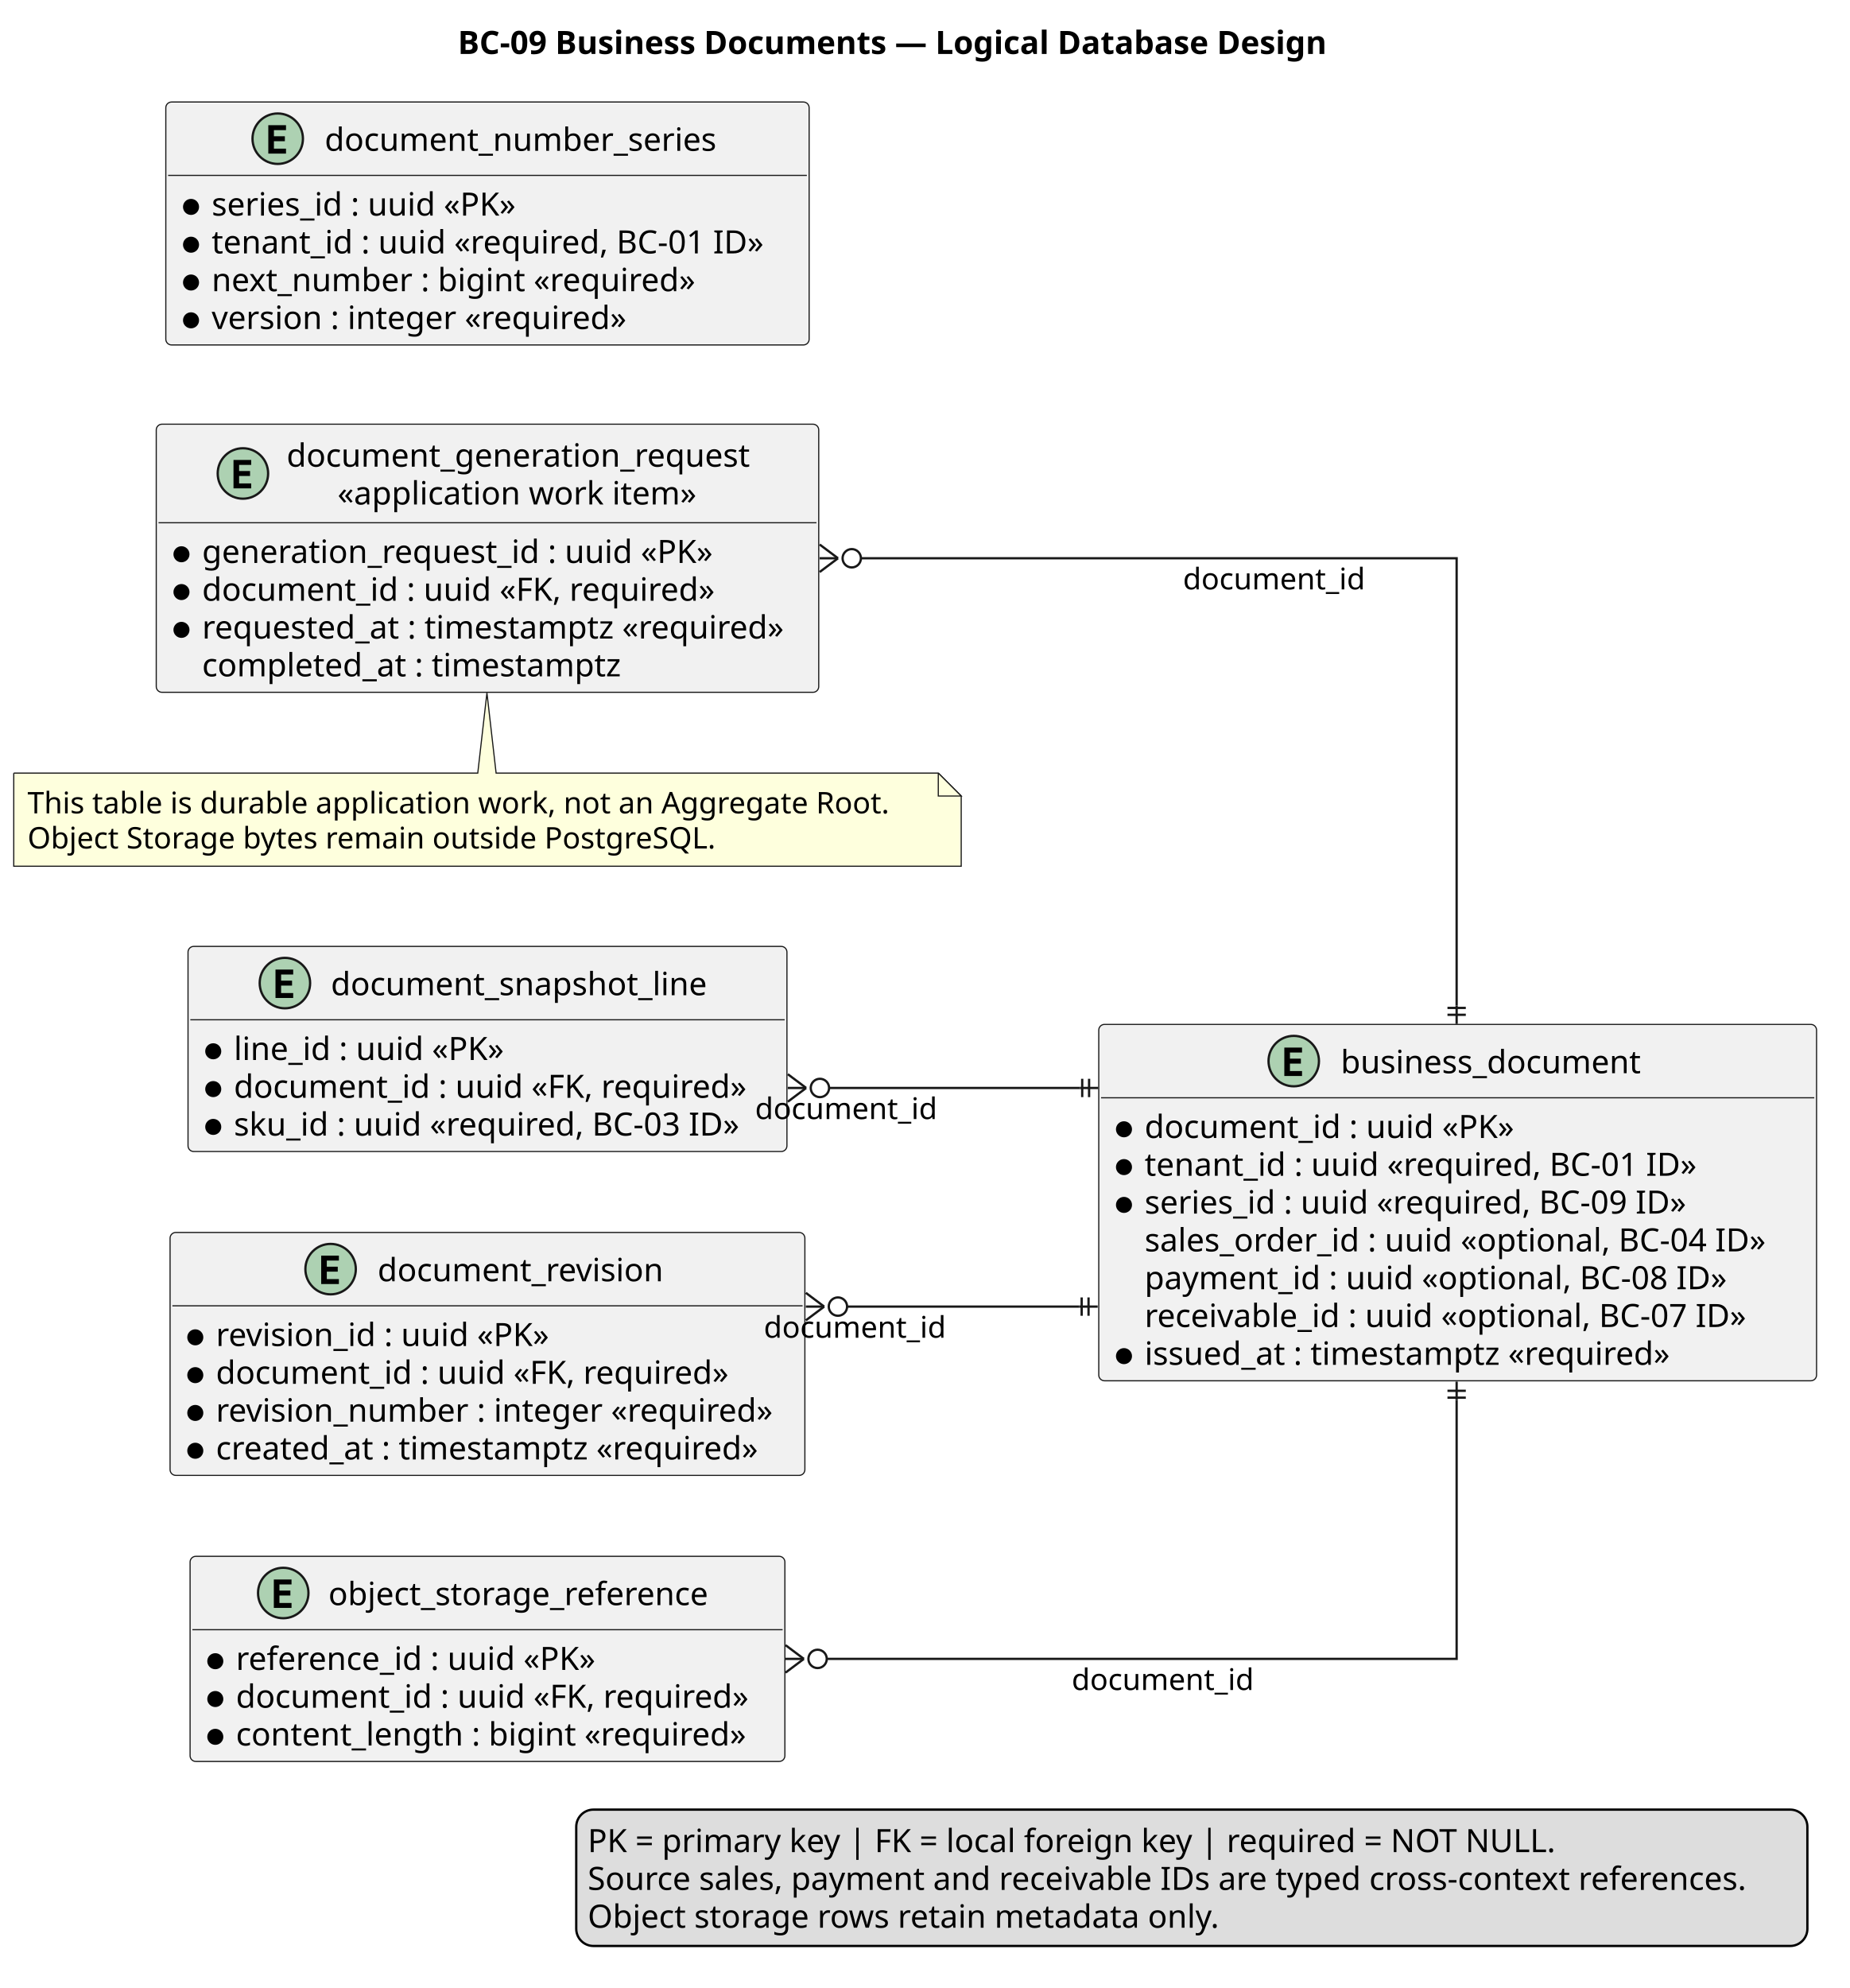
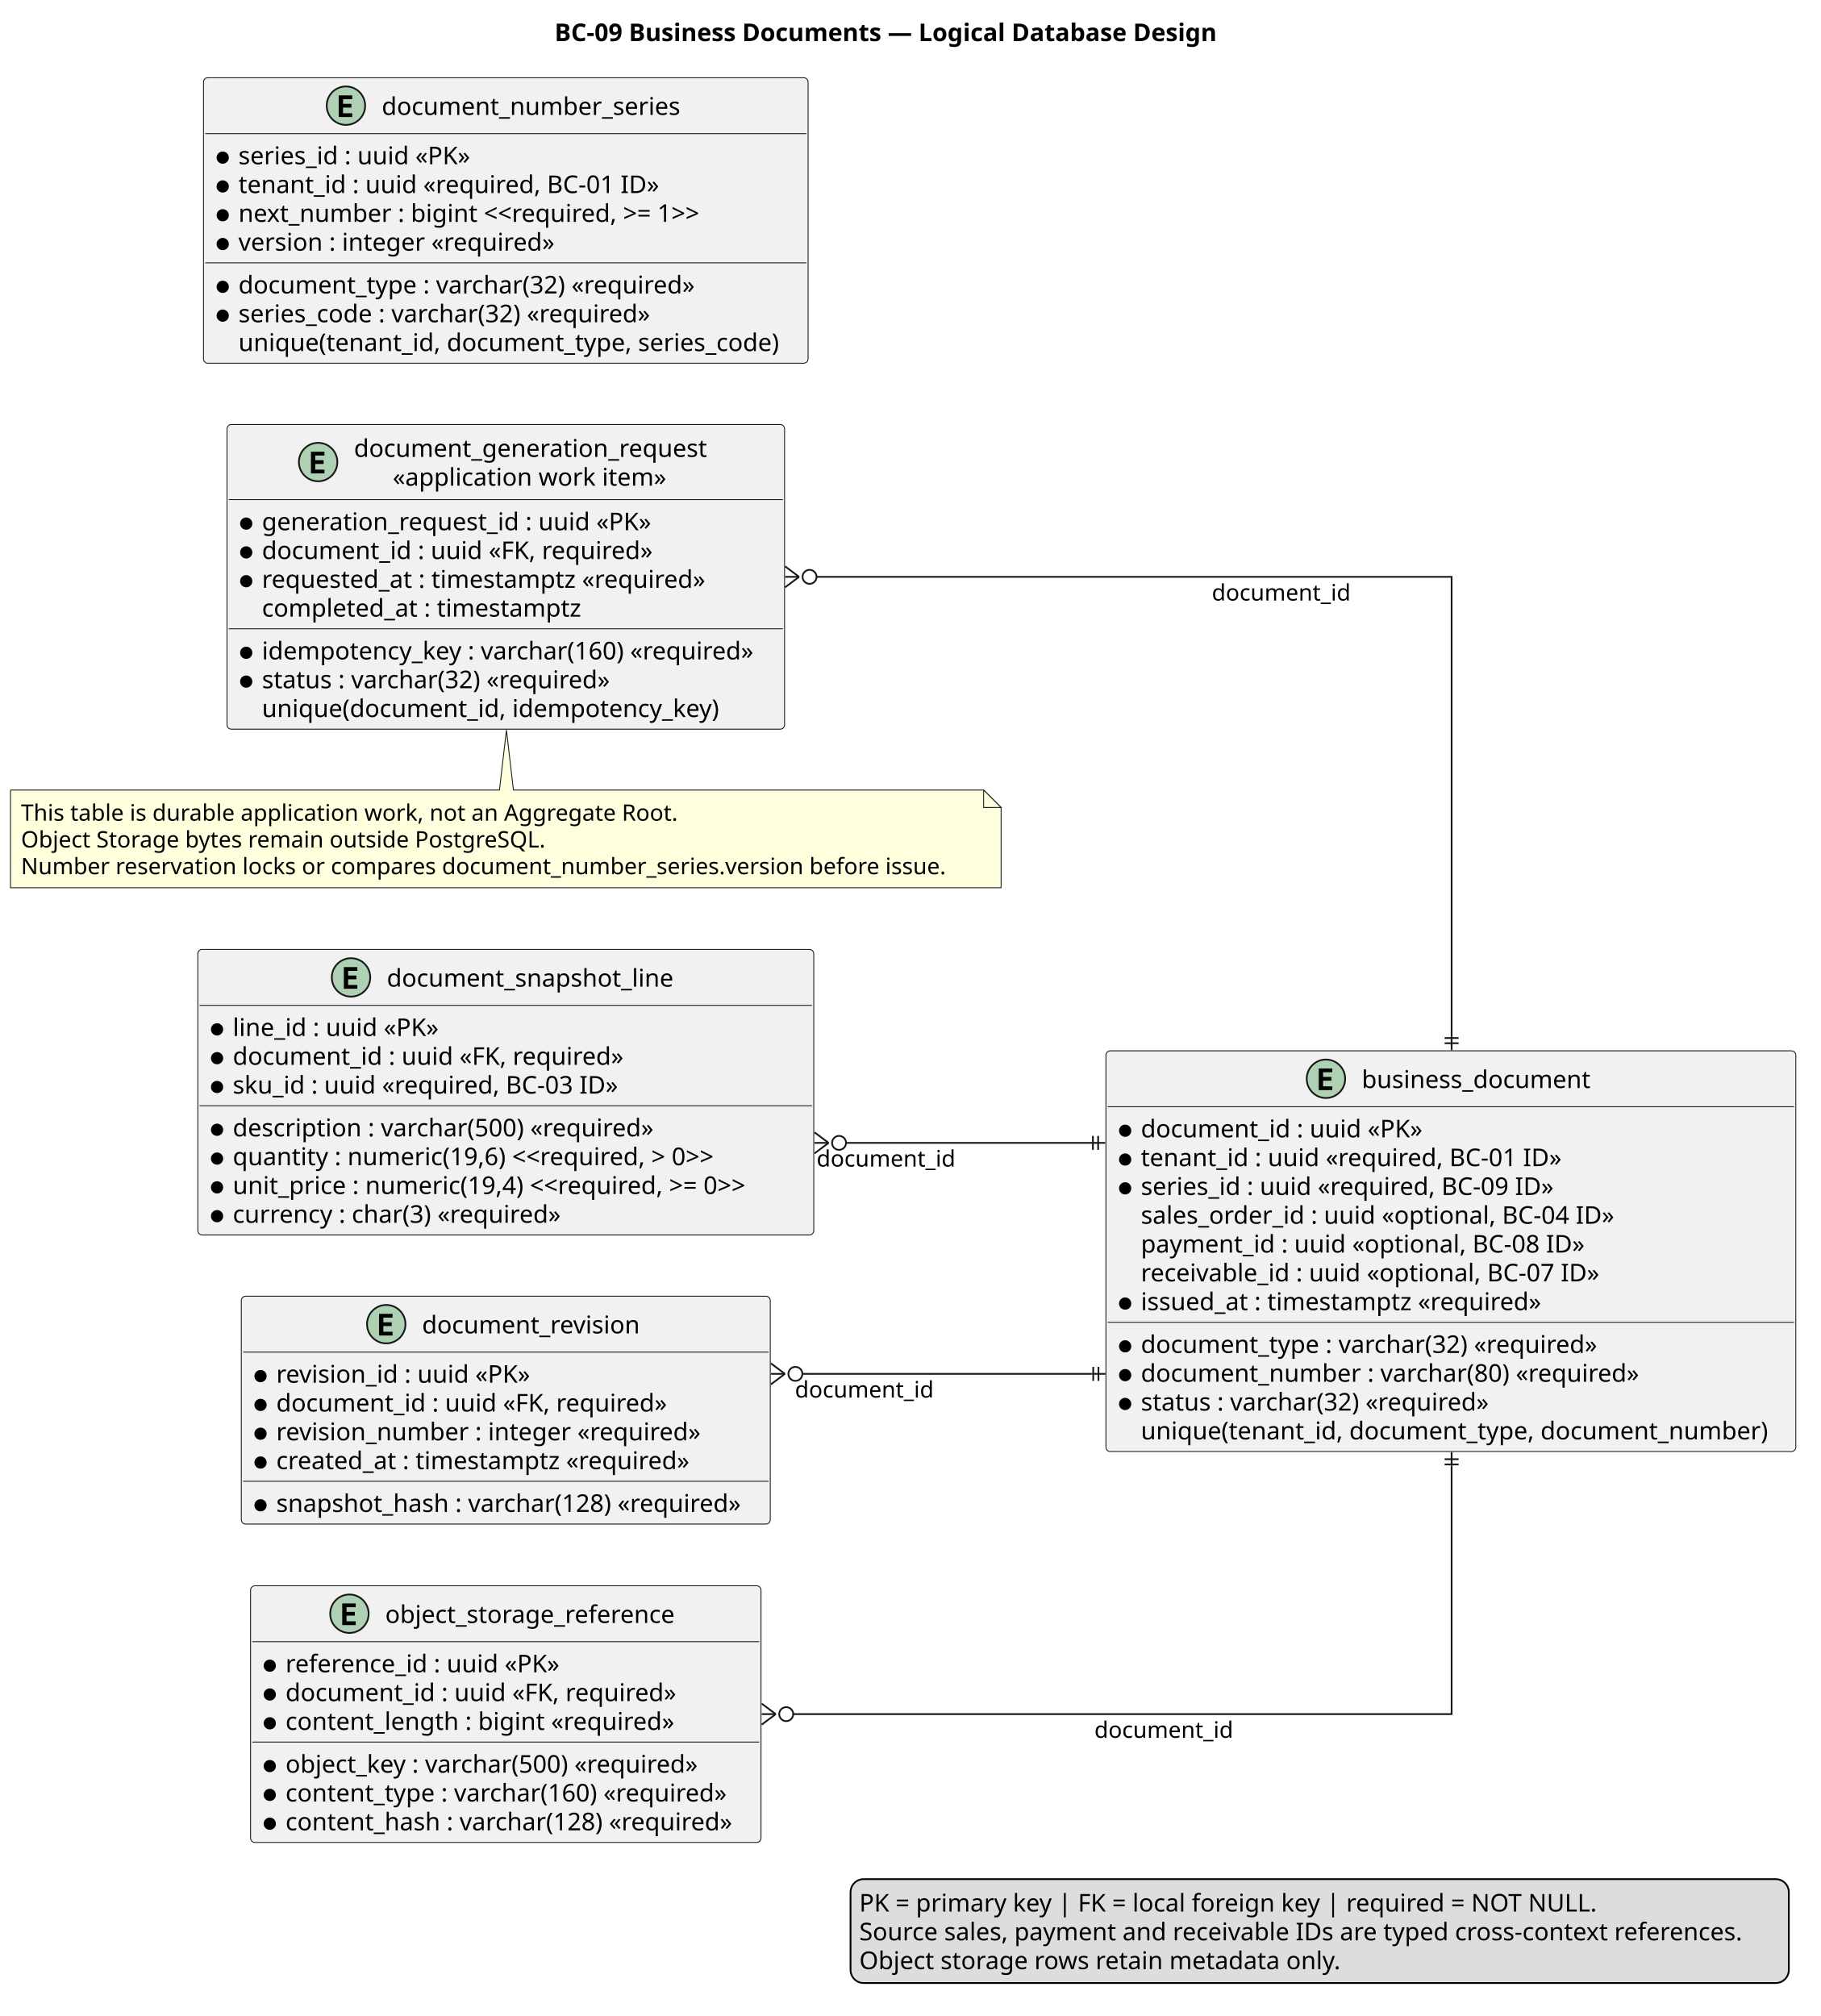
- <svg xmlns="http://www.w3.org/2000/svg" contentStyleType="text/css" data-diagram-type="CLASS" height="867px" preserveAspectRatio="none" style="width:807px;height:867px;background:#FFFFFF;" version="1.1" viewBox="0 0 807 867" width="807px" zoomAndPan="magnify">
+ <svg xmlns="http://www.w3.org/2000/svg" contentStyleType="text/css" data-diagram-type="CLASS" height="1154px" preserveAspectRatio="none" style="width:1042px;height:1154px;background:#FFFFFF;" version="1.1" viewBox="0 0 1042 1154" width="1042px" zoomAndPan="magnify">
  <defs />
  <g>
    <g class="title" data-source-line="1">
-       <text fill="#000000" font-family="sans-serif" font-size="14" font-weight="700" lengthAdjust="spacing" textLength="401.023" x="199.696" y="23.535">BC-09 Business Documents — Logical Database Design</text>
-     </g>
-     <g class="entity" data-qualified-name="document_number_series" data-source-line="12" id="ent0001">
-       <rect fill="#F1F1F1" height="105.953" rx="2.5" ry="2.5" style="stroke:#181818;stroke-width:0.5;" width="280.632" x="72.33" y="44.488" />
-       <ellipse cx="121.145" cy="60.488" fill="#ADD1B2" rx="11" ry="11" style="stroke:#181818;stroke-width:1;" />
-       <path d="M124.76,66.988 L117.04,66.988 L117.04,54.595 L124.76,54.595 L124.76,56.753 L119.489,56.753 L119.489,59.426 L124.262,59.426 L124.262,61.584 L119.489,61.584 L119.489,64.83 L124.76,64.83 Z " fill="#000000" />
-       <text fill="#000000" font-family="sans-serif" font-size="14" lengthAdjust="spacing" textLength="174.501" x="141.645" y="65.779">document_number_series</text>
-       <line style="stroke:#181818;stroke-width:0.5;" x1="73.33" x2="351.962" y1="76.488" y2="76.488" />
-       <g data-visibility-modifier="IE_MANDATORY">
-         <ellipse cx="83.33" cy="90.232" fill="#000000" rx="3" ry="3" style="stroke:#000000;stroke-width:1;" />
-       </g>
-       <text fill="#000000" font-family="sans-serif" font-size="14" lengthAdjust="spacing" textLength="139.009" x="92.33" y="94.023">series_id : uuid «PK»</text>
-       <g data-visibility-modifier="IE_MANDATORY">
-         <ellipse cx="83.33" cy="106.721" fill="#000000" rx="3" ry="3" style="stroke:#000000;stroke-width:1;" />
-       </g>
-       <text fill="#000000" font-family="sans-serif" font-size="14" lengthAdjust="spacing" textLength="254.632" x="92.33" y="110.512">tenant_id : uuid «required, BC-01 ID»</text>
-       <g data-visibility-modifier="IE_MANDATORY">
-         <ellipse cx="83.33" cy="123.209" fill="#000000" rx="3" ry="3" style="stroke:#000000;stroke-width:1;" />
-       </g>
-       <text fill="#000000" font-family="sans-serif" font-size="14" lengthAdjust="spacing" textLength="219.461" x="92.33" y="127">next_number : bigint «required»</text>
-       <g data-visibility-modifier="IE_MANDATORY">
-         <ellipse cx="83.33" cy="139.697" fill="#000000" rx="3" ry="3" style="stroke:#000000;stroke-width:1;" />
-       </g>
-       <text fill="#000000" font-family="sans-serif" font-size="14" lengthAdjust="spacing" textLength="187.079" x="92.33" y="143.488">version : integer «required»</text>
+       <text fill="#000000" font-family="sans-serif" font-size="14" font-weight="700" lengthAdjust="spacing" textLength="401.023" x="317.427" y="23.535">BC-09 Business Documents — Logical Database Design</text>
+     </g>
+     <g class="entity" data-qualified-name="document_number_series" data-source-line="11" id="ent0001">
+       <rect fill="#F1F1F1" height="163.418" rx="2.5" ry="2.5" style="stroke:#181818;stroke-width:0.5;" width="346.045" x="116.48" y="44.488" />
+       <ellipse cx="198.002" cy="60.488" fill="#ADD1B2" rx="11" ry="11" style="stroke:#181818;stroke-width:1;" />
+       <path d="M201.616,66.988 L193.897,66.988 L193.897,54.595 L201.616,54.595 L201.616,56.753 L196.345,56.753 L196.345,59.426 L201.118,59.426 L201.118,61.584 L196.345,61.584 L196.345,64.83 L201.616,64.83 Z " fill="#000000" />
+       <text fill="#000000" font-family="sans-serif" font-size="14" lengthAdjust="spacing" textLength="174.501" x="218.502" y="65.779">document_number_series</text>
+       <line style="stroke:#181818;stroke-width:0.5;" x1="117.48" x2="461.525" y1="76.488" y2="76.488" />
+       <g data-visibility-modifier="IE_MANDATORY">
+         <ellipse cx="127.48" cy="90.232" fill="#000000" rx="3" ry="3" style="stroke:#000000;stroke-width:1;" />
+       </g>
+       <text fill="#000000" font-family="sans-serif" font-size="14" lengthAdjust="spacing" textLength="139.009" x="136.48" y="94.023">series_id : uuid «PK»</text>
+       <g data-visibility-modifier="IE_MANDATORY">
+         <ellipse cx="127.48" cy="106.721" fill="#000000" rx="3" ry="3" style="stroke:#000000;stroke-width:1;" />
+       </g>
+       <text fill="#000000" font-family="sans-serif" font-size="14" lengthAdjust="spacing" textLength="254.632" x="136.48" y="110.512">tenant_id : uuid «required, BC-01 ID»</text>
+       <g data-visibility-modifier="IE_MANDATORY">
+         <ellipse cx="127.48" cy="123.209" fill="#000000" rx="3" ry="3" style="stroke:#000000;stroke-width:1;" />
+       </g>
+       <text fill="#000000" font-family="sans-serif" font-size="14" lengthAdjust="spacing" textLength="293.706" x="136.48" y="127">next_number : bigint &lt;&lt;required, &gt;= 1&gt;&gt;</text>
+       <g data-visibility-modifier="IE_MANDATORY">
+         <ellipse cx="127.48" cy="139.697" fill="#000000" rx="3" ry="3" style="stroke:#000000;stroke-width:1;" />
+       </g>
+       <text fill="#000000" font-family="sans-serif" font-size="14" lengthAdjust="spacing" textLength="187.079" x="136.48" y="143.488">version : integer «required»</text>
+       <line style="stroke:#181818;stroke-width:0.5;" x1="117.48" x2="461.525" y1="150.441" y2="150.441" />
+       <g data-visibility-modifier="IE_MANDATORY">
+         <ellipse cx="127.48" cy="164.185" fill="#000000" rx="3" ry="3" style="stroke:#000000;stroke-width:1;" />
+       </g>
+       <text fill="#000000" font-family="sans-serif" font-size="14" lengthAdjust="spacing" textLength="270.867" x="136.48" y="167.977">document_type : varchar(32) «required»</text>
+       <g data-visibility-modifier="IE_MANDATORY">
+         <ellipse cx="127.48" cy="180.674" fill="#000000" rx="3" ry="3" style="stroke:#000000;stroke-width:1;" />
+       </g>
+       <text fill="#000000" font-family="sans-serif" font-size="14" lengthAdjust="spacing" textLength="245.67" x="136.48" y="184.465">series_code : varchar(32) «required»</text>
+       <text fill="#000000" font-family="sans-serif" font-size="14" lengthAdjust="spacing" textLength="320.045" x="136.48" y="200.953">unique(tenant_id, document_type, series_code)</text>
    </g>
    <g class="entity" data-qualified-name="business_document" data-source-line="21" id="ent0002">
-       <rect fill="#F1F1F1" height="155.418" rx="2.5" ry="2.5" style="stroke:#181818;stroke-width:0.5;" width="313.116" x="479.3" y="446.758" />
-       <ellipse cx="564.353" cy="462.758" fill="#ADD1B2" rx="11" ry="11" style="stroke:#181818;stroke-width:1;" />
-       <path d="M567.967,469.258 L560.247,469.258 L560.247,456.865 L567.967,456.865 L567.967,459.023 L562.696,459.023 L562.696,461.696 L567.469,461.696 L567.469,463.854 L562.696,463.854 L562.696,467.1 L567.967,467.1 Z " fill="#000000" />
-       <text fill="#000000" font-family="sans-serif" font-size="14" lengthAdjust="spacing" textLength="134.511" x="584.853" y="468.049">business_document</text>
-       <line style="stroke:#181818;stroke-width:0.5;" x1="480.3" x2="791.416" y1="478.758" y2="478.758" />
-       <g data-visibility-modifier="IE_MANDATORY">
-         <ellipse cx="490.3" cy="492.502" fill="#000000" rx="3" ry="3" style="stroke:#000000;stroke-width:1;" />
-       </g>
-       <text fill="#000000" font-family="sans-serif" font-size="14" lengthAdjust="spacing" textLength="167.426" x="499.3" y="496.293">document_id : uuid «PK»</text>
-       <g data-visibility-modifier="IE_MANDATORY">
-         <ellipse cx="490.3" cy="508.991" fill="#000000" rx="3" ry="3" style="stroke:#000000;stroke-width:1;" />
-       </g>
-       <text fill="#000000" font-family="sans-serif" font-size="14" lengthAdjust="spacing" textLength="254.632" x="499.3" y="512.782">tenant_id : uuid «required, BC-01 ID»</text>
-       <g data-visibility-modifier="IE_MANDATORY">
-         <ellipse cx="490.3" cy="525.479" fill="#000000" rx="3" ry="3" style="stroke:#000000;stroke-width:1;" />
-       </g>
-       <text fill="#000000" font-family="sans-serif" font-size="14" lengthAdjust="spacing" textLength="250.899" x="499.3" y="529.27">series_id : uuid «required, BC-09 ID»</text>
-       <text fill="#000000" font-family="sans-serif" font-size="14" lengthAdjust="spacing" textLength="287.116" x="499.3" y="545.758">sales_order_id : uuid «optional, BC-04 ID»</text>
-       <text fill="#000000" font-family="sans-serif" font-size="14" lengthAdjust="spacing" textLength="268.249" x="499.3" y="562.247">payment_id : uuid «optional, BC-08 ID»</text>
-       <text fill="#000000" font-family="sans-serif" font-size="14" lengthAdjust="spacing" textLength="277.778" x="499.3" y="578.735">receivable_id : uuid «optional, BC-07 ID»</text>
-       <g data-visibility-modifier="IE_MANDATORY">
-         <ellipse cx="490.3" cy="591.432" fill="#000000" rx="3" ry="3" style="stroke:#000000;stroke-width:1;" />
-       </g>
-       <text fill="#000000" font-family="sans-serif" font-size="14" lengthAdjust="spacing" textLength="238.793" x="499.3" y="595.223">issued_at : timestamptz «required»</text>
-     </g>
-     <g class="entity" data-qualified-name="document_snapshot_line" data-source-line="34" id="ent0003">
-       <rect fill="#F1F1F1" height="89.465" rx="2.5" ry="2.5" style="stroke:#181818;stroke-width:0.5;" width="261.259" x="82.02" y="412.738" />
-       <ellipse cx="124.282" cy="428.738" fill="#ADD1B2" rx="11" ry="11" style="stroke:#181818;stroke-width:1;" />
-       <path d="M127.896,435.238 L120.176,435.238 L120.176,422.845 L127.896,422.845 L127.896,425.003 L122.625,425.003 L122.625,427.676 L127.398,427.676 L127.398,429.834 L122.625,429.834 L122.625,433.08 L127.896,433.08 Z " fill="#000000" />
-       <text fill="#000000" font-family="sans-serif" font-size="14" lengthAdjust="spacing" textLength="168.677" x="144.34" y="434.029">document_snapshot_line</text>
-       <line style="stroke:#181818;stroke-width:0.5;" x1="83.02" x2="342.279" y1="444.738" y2="444.738" />
-       <g data-visibility-modifier="IE_MANDATORY">
-         <ellipse cx="93.02" cy="458.482" fill="#000000" rx="3" ry="3" style="stroke:#000000;stroke-width:1;" />
-       </g>
-       <text fill="#000000" font-family="sans-serif" font-size="14" lengthAdjust="spacing" textLength="123.942" x="102.02" y="462.273">line_id : uuid «PK»</text>
-       <g data-visibility-modifier="IE_MANDATORY">
-         <ellipse cx="93.02" cy="474.971" fill="#000000" rx="3" ry="3" style="stroke:#000000;stroke-width:1;" />
-       </g>
-       <text fill="#000000" font-family="sans-serif" font-size="14" lengthAdjust="spacing" textLength="233.468" x="102.02" y="478.762">document_id : uuid «FK, required»</text>
-       <g data-visibility-modifier="IE_MANDATORY">
-         <ellipse cx="93.02" cy="491.459" fill="#000000" rx="3" ry="3" style="stroke:#000000;stroke-width:1;" />
-       </g>
-       <text fill="#000000" font-family="sans-serif" font-size="14" lengthAdjust="spacing" textLength="235.259" x="102.02" y="495.25">sku_id : uuid «required, BC-03 ID»</text>
-     </g>
-     <g class="entity" data-qualified-name="document_revision" data-source-line="44" id="ent0004">
-       <rect fill="#F1F1F1" height="105.953" rx="2.5" ry="2.5" style="stroke:#181818;stroke-width:0.5;" width="276.913" x="74.19" y="537.488" />
-       <ellipse cx="144.217" cy="553.488" fill="#ADD1B2" rx="11" ry="11" style="stroke:#181818;stroke-width:1;" />
-       <path d="M147.832,559.988 L140.112,559.988 L140.112,547.595 L147.832,547.595 L147.832,549.753 L142.561,549.753 L142.561,552.426 L147.334,552.426 L147.334,554.585 L142.561,554.585 L142.561,557.83 L147.832,557.83 Z " fill="#000000" />
-       <text fill="#000000" font-family="sans-serif" font-size="14" lengthAdjust="spacing" textLength="128.358" x="164.717" y="558.779">document_revision</text>
-       <line style="stroke:#181818;stroke-width:0.5;" x1="75.19" x2="350.103" y1="569.488" y2="569.488" />
-       <g data-visibility-modifier="IE_MANDATORY">
-         <ellipse cx="85.19" cy="583.232" fill="#000000" rx="3" ry="3" style="stroke:#000000;stroke-width:1;" />
-       </g>
-       <text fill="#000000" font-family="sans-serif" font-size="14" lengthAdjust="spacing" textLength="152.653" x="94.19" y="587.023">revision_id : uuid «PK»</text>
-       <g data-visibility-modifier="IE_MANDATORY">
-         <ellipse cx="85.19" cy="599.721" fill="#000000" rx="3" ry="3" style="stroke:#000000;stroke-width:1;" />
-       </g>
-       <text fill="#000000" font-family="sans-serif" font-size="14" lengthAdjust="spacing" textLength="233.468" x="94.19" y="603.512">document_id : uuid «FK, required»</text>
-       <g data-visibility-modifier="IE_MANDATORY">
-         <ellipse cx="85.19" cy="616.209" fill="#000000" rx="3" ry="3" style="stroke:#000000;stroke-width:1;" />
-       </g>
-       <text fill="#000000" font-family="sans-serif" font-size="14" lengthAdjust="spacing" textLength="250.913" x="94.19" y="620">revision_number : integer «required»</text>
-       <g data-visibility-modifier="IE_MANDATORY">
-         <ellipse cx="85.19" cy="632.697" fill="#000000" rx="3" ry="3" style="stroke:#000000;stroke-width:1;" />
-       </g>
-       <text fill="#000000" font-family="sans-serif" font-size="14" lengthAdjust="spacing" textLength="245.451" x="94.19" y="636.488">created_at : timestamptz «required»</text>
-     </g>
-     <g class="entity" data-qualified-name="object_storage_reference" data-source-line="52" id="ent0005">
-       <rect fill="#F1F1F1" height="89.465" rx="2.5" ry="2.5" style="stroke:#181818;stroke-width:0.5;" width="259.468" x="82.92" y="678.738" />
-       <ellipse cx="123.555" cy="694.738" fill="#ADD1B2" rx="11" ry="11" style="stroke:#181818;stroke-width:1;" />
-       <path d="M127.169,701.238 L119.449,701.238 L119.449,688.845 L127.169,688.845 L127.169,691.003 L121.898,691.003 L121.898,693.676 L126.671,693.676 L126.671,695.835 L121.898,695.835 L121.898,699.08 L127.169,699.08 Z " fill="#000000" />
-       <text fill="#000000" font-family="sans-serif" font-size="14" lengthAdjust="spacing" textLength="170.502" x="143.251" y="700.029">object_storage_reference</text>
-       <line style="stroke:#181818;stroke-width:0.5;" x1="83.92" x2="341.388" y1="710.738" y2="710.738" />
-       <g data-visibility-modifier="IE_MANDATORY">
-         <ellipse cx="93.92" cy="724.482" fill="#000000" rx="3" ry="3" style="stroke:#000000;stroke-width:1;" />
-       </g>
-       <text fill="#000000" font-family="sans-serif" font-size="14" lengthAdjust="spacing" textLength="163.023" x="102.92" y="728.273">reference_id : uuid «PK»</text>
-       <g data-visibility-modifier="IE_MANDATORY">
-         <ellipse cx="93.92" cy="740.971" fill="#000000" rx="3" ry="3" style="stroke:#000000;stroke-width:1;" />
-       </g>
-       <text fill="#000000" font-family="sans-serif" font-size="14" lengthAdjust="spacing" textLength="233.468" x="102.92" y="744.762">document_id : uuid «FK, required»</text>
-       <g data-visibility-modifier="IE_MANDATORY">
-         <ellipse cx="93.92" cy="757.459" fill="#000000" rx="3" ry="3" style="stroke:#000000;stroke-width:1;" />
-       </g>
-       <text fill="#000000" font-family="sans-serif" font-size="14" lengthAdjust="spacing" textLength="230.973" x="102.92" y="761.25">content_length : bigint «required»</text>
-     </g>
-     <g class="entity" data-qualified-name="document_generation_request" data-source-line="61" id="ent0006">
-       <rect fill="#F1F1F1" height="116.93" rx="2.5" ry="2.5" style="stroke:#181818;stroke-width:0.5;" width="288.985" x="68.16" y="184.998" />
-       <ellipse cx="105.962" cy="206.487" fill="#ADD1B2" rx="11" ry="11" style="stroke:#181818;stroke-width:1;" />
-       <path d="M109.576,212.987 L101.856,212.987 L101.856,200.594 L109.576,200.594 L109.576,202.752 L104.305,202.752 L104.305,205.425 L109.078,205.425 L109.078,207.583 L104.305,207.583 L104.305,210.828 L109.576,210.828 Z " fill="#000000" />
-       <text fill="#000000" font-family="sans-serif" font-size="14" lengthAdjust="spacing" textLength="206.315" x="125.028" y="203.533">document_generation_request</text>
-       <text fill="#000000" font-family="sans-serif" font-size="14" lengthAdjust="spacing" textLength="161.902" x="147.235" y="220.022">«application work item»</text>
-       <line style="stroke:#181818;stroke-width:0.5;" x1="69.16" x2="356.145" y1="227.975" y2="227.975" />
-       <g data-visibility-modifier="IE_MANDATORY">
-         <ellipse cx="79.16" cy="241.719" fill="#000000" rx="3" ry="3" style="stroke:#000000;stroke-width:1;" />
-       </g>
-       <text fill="#000000" font-family="sans-serif" font-size="14" lengthAdjust="spacing" textLength="230.61" x="88.16" y="245.51">generation_request_id : uuid «PK»</text>
-       <g data-visibility-modifier="IE_MANDATORY">
-         <ellipse cx="79.16" cy="258.207" fill="#000000" rx="3" ry="3" style="stroke:#000000;stroke-width:1;" />
-       </g>
-       <text fill="#000000" font-family="sans-serif" font-size="14" lengthAdjust="spacing" textLength="233.468" x="88.16" y="261.998">document_id : uuid «FK, required»</text>
-       <g data-visibility-modifier="IE_MANDATORY">
-         <ellipse cx="79.16" cy="274.695" fill="#000000" rx="3" ry="3" style="stroke:#000000;stroke-width:1;" />
-       </g>
-       <text fill="#000000" font-family="sans-serif" font-size="14" lengthAdjust="spacing" textLength="262.985" x="88.16" y="278.487">requested_at : timestamptz «required»</text>
-       <text fill="#000000" font-family="sans-serif" font-size="14" lengthAdjust="spacing" textLength="190.005" x="88.16" y="294.975">completed_at : timestamptz</text>
-     </g>
-     <g class="entity" data-qualified-name="GMN11" data-source-line="76" id="ent0012">
-       <path d="M6,337.158 L6,377.779 A0,0 0 0 0 6,377.779 L419.298,377.779 A0,0 0 0 0 419.298,377.779 L419.298,347.158 L409.298,337.158 L216.41,337.158 L212.41,302.138 L208.41,337.158 L6,337.158 A0,0 0 0 0 6,337.158" fill="#FEFFDD" style="stroke:#181818;stroke-width:0.5;" />
-       <path d="M409.298,337.158 L409.298,347.158 L419.298,347.158 L409.298,337.158" fill="#FEFFDD" style="stroke:#181818;stroke-width:0.5;" />
-       <text fill="#000000" font-family="sans-serif" font-size="13" lengthAdjust="spacing" textLength="392.298" x="12" y="354.727">This table is durable application work, not an Aggregate Root.</text>
-       <text fill="#000000" font-family="sans-serif" font-size="13" lengthAdjust="spacing" textLength="308.871" x="12" y="370.037">Object Storage bytes remain outside PostgreSQL.</text>
-     </g>
-     <g class="link" data-entity-1="ent0003" data-entity-2="ent0002" data-link-type="crowfoot" data-source-line="70" id="lnk7">
-       <path codeLine="70" d="M361.66,474.478 C404.5,474.478 426.53,474.478 471.08,474.478" fill="none" id="document_snapshot_line-business_document" style="stroke:#181818;stroke-width:1;" />
-       <line style="stroke:#181818;stroke-width:1;" x1="351.66" x2="343.66" y1="474.478" y2="480.478" />
-       <line style="stroke:#181818;stroke-width:1;" x1="351.66" x2="343.66" y1="474.478" y2="468.478" />
-       <line style="stroke:#181818;stroke-width:1;" x1="351.66" x2="343.66" y1="474.478" y2="474.478" />
-       <ellipse cx="357.66" cy="474.478" fill="none" rx="4" ry="4" style="stroke:#181818;stroke-width:1;" />
-       <line style="stroke:#181818;stroke-width:1;" x1="475.08" x2="475.08" y1="470.478" y2="478.478" />
-       <line style="stroke:#181818;stroke-width:1;" x1="472.08" x2="472.08" y1="470.478" y2="478.478" />
-       <line style="stroke:#181818;stroke-width:1;" x1="471.08" x2="479.08" y1="474.478" y2="474.478" />
-       <text fill="#000000" font-family="sans-serif" font-size="13" lengthAdjust="spacing" textLength="81.644" x="329.37" y="488.047">document_id</text>
-     </g>
-     <g class="link" data-entity-1="ent0004" data-entity-2="ent0002" data-link-type="crowfoot" data-source-line="71" id="lnk8">
-       <path codeLine="71" d="M369.52,569.828 C410.24,569.828 429.06,569.828 470.84,569.828" fill="none" id="document_revision-business_document" style="stroke:#181818;stroke-width:1;" />
-       <line style="stroke:#181818;stroke-width:1;" x1="359.52" x2="351.52" y1="569.828" y2="575.828" />
-       <line style="stroke:#181818;stroke-width:1;" x1="359.52" x2="351.52" y1="569.828" y2="563.828" />
-       <line style="stroke:#181818;stroke-width:1;" x1="359.52" x2="351.52" y1="569.828" y2="569.828" />
-       <ellipse cx="365.52" cy="569.828" fill="none" rx="4" ry="4" style="stroke:#181818;stroke-width:1;" />
-       <line style="stroke:#181818;stroke-width:1;" x1="474.84" x2="474.84" y1="565.828" y2="573.828" />
-       <line style="stroke:#181818;stroke-width:1;" x1="471.84" x2="471.84" y1="565.828" y2="573.828" />
-       <line style="stroke:#181818;stroke-width:1;" x1="470.84" x2="478.84" y1="569.828" y2="569.828" />
-       <text fill="#000000" font-family="sans-serif" font-size="13" lengthAdjust="spacing" textLength="81.644" x="333.18" y="583.397">document_id</text>
-     </g>
-     <g class="link" data-entity-1="ent0005" data-entity-2="ent0002" data-link-type="crowfoot" data-source-line="72" id="lnk9">
-       <path codeLine="72" d="M360.65,723.468 C484.9,723.468 635.41,723.468 635.41,723.468 C635.41,723.468 635.41,666.298 635.41,610.548" fill="none" id="object_storage_reference-business_document" style="stroke:#181818;stroke-width:1;" />
-       <line style="stroke:#181818;stroke-width:1;" x1="350.65" x2="342.65" y1="723.468" y2="729.468" />
-       <line style="stroke:#181818;stroke-width:1;" x1="350.65" x2="342.65" y1="723.468" y2="717.468" />
-       <line style="stroke:#181818;stroke-width:1;" x1="350.65" x2="342.65" y1="723.468" y2="723.468" />
-       <ellipse cx="356.65" cy="723.468" fill="none" rx="4" ry="4" style="stroke:#181818;stroke-width:1;" />
-       <line style="stroke:#181818;stroke-width:1;" x1="631.41" x2="639.41" y1="606.548" y2="606.548" />
-       <line style="stroke:#181818;stroke-width:1;" x1="631.41" x2="639.41" y1="609.548" y2="609.548" />
-       <line style="stroke:#181818;stroke-width:1;" x1="635.41" x2="635.41" y1="610.548" y2="602.548" />
-       <text fill="#000000" font-family="sans-serif" font-size="13" lengthAdjust="spacing" textLength="81.644" x="467.49" y="737.037">document_id</text>
-     </g>
-     <g class="link" data-entity-1="ent0006" data-entity-2="ent0002" data-link-type="crowfoot" data-source-line="73" id="lnk10">
-       <path codeLine="73" d="M375.55,243.468 C497.93,243.468 635.41,243.468 635.41,243.468 C635.41,243.468 635.41,355.408 635.41,438.568" fill="none" id="document_generation_request-business_document" style="stroke:#181818;stroke-width:1;" />
-       <line style="stroke:#181818;stroke-width:1;" x1="365.55" x2="357.55" y1="243.468" y2="249.468" />
-       <line style="stroke:#181818;stroke-width:1;" x1="365.55" x2="357.55" y1="243.468" y2="237.468" />
-       <line style="stroke:#181818;stroke-width:1;" x1="365.55" x2="357.55" y1="243.468" y2="243.468" />
-       <ellipse cx="371.55" cy="243.468" fill="none" rx="4" ry="4" style="stroke:#181818;stroke-width:1;" />
-       <line style="stroke:#181818;stroke-width:1;" x1="639.41" x2="631.41" y1="442.568" y2="442.568" />
-       <line style="stroke:#181818;stroke-width:1;" x1="639.41" x2="631.41" y1="439.568" y2="439.568" />
-       <line style="stroke:#181818;stroke-width:1;" x1="635.41" x2="635.41" y1="438.568" y2="446.568" />
-       <text fill="#000000" font-family="sans-serif" font-size="13" lengthAdjust="spacing" textLength="81.644" x="516.03" y="257.037">document_id</text>
-     </g>
-     <g class="legend" data-source-line="80">
-       <rect fill="#DDDDDD" height="59.465" rx="7.5" ry="7.5" style="stroke:#000000;stroke-width:1;" width="537.051" x="251.365" y="789.203" />
-       <text fill="#000000" font-family="sans-serif" font-size="14" lengthAdjust="spacing" textLength="445.635" x="256.365" y="807.738">PK = primary key | FK = local foreign key | required = NOT NULL.</text>
-       <text fill="#000000" font-family="sans-serif" font-size="14" lengthAdjust="spacing" textLength="527.051" x="256.365" y="824.227">Source sales, payment and receivable IDs are typed cross-context references.</text>
-       <text fill="#000000" font-family="sans-serif" font-size="14" lengthAdjust="spacing" textLength="285.175" x="256.365" y="840.715">Object storage rows retain metadata only.</text>
+       <rect fill="#F1F1F1" height="229.371" rx="2.5" ry="2.5" style="stroke:#181818;stroke-width:0.5;" width="394.867" x="633.01" y="601.508" />
+       <ellipse cx="758.938" cy="617.508" fill="#ADD1B2" rx="11" ry="11" style="stroke:#181818;stroke-width:1;" />
+       <path d="M762.553,624.008 L754.833,624.008 L754.833,611.615 L762.553,611.615 L762.553,613.773 L757.282,613.773 L757.282,616.446 L762.054,616.446 L762.054,618.605 L757.282,618.605 L757.282,621.85 L762.553,621.85 Z " fill="#000000" />
+       <text fill="#000000" font-family="sans-serif" font-size="14" lengthAdjust="spacing" textLength="134.511" x="779.438" y="622.799">business_document</text>
+       <line style="stroke:#181818;stroke-width:0.5;" x1="634.01" x2="1026.877" y1="633.508" y2="633.508" />
+       <g data-visibility-modifier="IE_MANDATORY">
+         <ellipse cx="644.01" cy="647.252" fill="#000000" rx="3" ry="3" style="stroke:#000000;stroke-width:1;" />
+       </g>
+       <text fill="#000000" font-family="sans-serif" font-size="14" lengthAdjust="spacing" textLength="167.426" x="653.01" y="651.043">document_id : uuid «PK»</text>
+       <g data-visibility-modifier="IE_MANDATORY">
+         <ellipse cx="644.01" cy="663.741" fill="#000000" rx="3" ry="3" style="stroke:#000000;stroke-width:1;" />
+       </g>
+       <text fill="#000000" font-family="sans-serif" font-size="14" lengthAdjust="spacing" textLength="254.632" x="653.01" y="667.532">tenant_id : uuid «required, BC-01 ID»</text>
+       <g data-visibility-modifier="IE_MANDATORY">
+         <ellipse cx="644.01" cy="680.229" fill="#000000" rx="3" ry="3" style="stroke:#000000;stroke-width:1;" />
+       </g>
+       <text fill="#000000" font-family="sans-serif" font-size="14" lengthAdjust="spacing" textLength="250.899" x="653.01" y="684.02">series_id : uuid «required, BC-09 ID»</text>
+       <text fill="#000000" font-family="sans-serif" font-size="14" lengthAdjust="spacing" textLength="287.116" x="653.01" y="700.508">sales_order_id : uuid «optional, BC-04 ID»</text>
+       <text fill="#000000" font-family="sans-serif" font-size="14" lengthAdjust="spacing" textLength="268.249" x="653.01" y="716.997">payment_id : uuid «optional, BC-08 ID»</text>
+       <text fill="#000000" font-family="sans-serif" font-size="14" lengthAdjust="spacing" textLength="277.778" x="653.01" y="733.485">receivable_id : uuid «optional, BC-07 ID»</text>
+       <g data-visibility-modifier="IE_MANDATORY">
+         <ellipse cx="644.01" cy="746.182" fill="#000000" rx="3" ry="3" style="stroke:#000000;stroke-width:1;" />
+       </g>
+       <text fill="#000000" font-family="sans-serif" font-size="14" lengthAdjust="spacing" textLength="238.793" x="653.01" y="749.973">issued_at : timestamptz «required»</text>
+       <line style="stroke:#181818;stroke-width:0.5;" x1="634.01" x2="1026.877" y1="756.926" y2="756.926" />
+       <g data-visibility-modifier="IE_MANDATORY">
+         <ellipse cx="644.01" cy="770.67" fill="#000000" rx="3" ry="3" style="stroke:#000000;stroke-width:1;" />
+       </g>
+       <text fill="#000000" font-family="sans-serif" font-size="14" lengthAdjust="spacing" textLength="270.867" x="653.01" y="774.461">document_type : varchar(32) «required»</text>
+       <g data-visibility-modifier="IE_MANDATORY">
+         <ellipse cx="644.01" cy="787.159" fill="#000000" rx="3" ry="3" style="stroke:#000000;stroke-width:1;" />
+       </g>
+       <text fill="#000000" font-family="sans-serif" font-size="14" lengthAdjust="spacing" textLength="294.492" x="653.01" y="790.95">document_number : varchar(80) «required»</text>
+       <g data-visibility-modifier="IE_MANDATORY">
+         <ellipse cx="644.01" cy="803.647" fill="#000000" rx="3" ry="3" style="stroke:#000000;stroke-width:1;" />
+       </g>
+       <text fill="#000000" font-family="sans-serif" font-size="14" lengthAdjust="spacing" textLength="207.806" x="653.01" y="807.438">status : varchar(32) «required»</text>
+       <text fill="#000000" font-family="sans-serif" font-size="14" lengthAdjust="spacing" textLength="368.867" x="653.01" y="823.926">unique(tenant_id, document_type, document_number)</text>
+     </g>
+     <g class="entity" data-qualified-name="document_snapshot_line" data-source-line="35" id="ent0003">
+       <rect fill="#F1F1F1" height="163.418" rx="2.5" ry="2.5" style="stroke:#181818;stroke-width:0.5;" width="352.553" x="113.23" y="543.488" />
+       <ellipse cx="200.918" cy="559.488" fill="#ADD1B2" rx="11" ry="11" style="stroke:#181818;stroke-width:1;" />
+       <path d="M204.532,565.988 L196.812,565.988 L196.812,553.595 L204.532,553.595 L204.532,555.753 L199.261,555.753 L199.261,558.426 L204.034,558.426 L204.034,560.585 L199.261,560.585 L199.261,563.83 L204.532,563.83 Z " fill="#000000" />
+       <text fill="#000000" font-family="sans-serif" font-size="14" lengthAdjust="spacing" textLength="168.677" x="221.418" y="564.779">document_snapshot_line</text>
+       <line style="stroke:#181818;stroke-width:0.5;" x1="114.23" x2="464.783" y1="575.488" y2="575.488" />
+       <g data-visibility-modifier="IE_MANDATORY">
+         <ellipse cx="124.23" cy="589.232" fill="#000000" rx="3" ry="3" style="stroke:#000000;stroke-width:1;" />
+       </g>
+       <text fill="#000000" font-family="sans-serif" font-size="14" lengthAdjust="spacing" textLength="123.942" x="133.23" y="593.023">line_id : uuid «PK»</text>
+       <g data-visibility-modifier="IE_MANDATORY">
+         <ellipse cx="124.23" cy="605.721" fill="#000000" rx="3" ry="3" style="stroke:#000000;stroke-width:1;" />
+       </g>
+       <text fill="#000000" font-family="sans-serif" font-size="14" lengthAdjust="spacing" textLength="233.468" x="133.23" y="609.512">document_id : uuid «FK, required»</text>
+       <g data-visibility-modifier="IE_MANDATORY">
+         <ellipse cx="124.23" cy="622.209" fill="#000000" rx="3" ry="3" style="stroke:#000000;stroke-width:1;" />
+       </g>
+       <text fill="#000000" font-family="sans-serif" font-size="14" lengthAdjust="spacing" textLength="235.259" x="133.23" y="626">sku_id : uuid «required, BC-03 ID»</text>
+       <line style="stroke:#181818;stroke-width:0.5;" x1="114.23" x2="464.783" y1="632.953" y2="632.953" />
+       <g data-visibility-modifier="IE_MANDATORY">
+         <ellipse cx="124.23" cy="646.697" fill="#000000" rx="3" ry="3" style="stroke:#000000;stroke-width:1;" />
+       </g>
+       <text fill="#000000" font-family="sans-serif" font-size="14" lengthAdjust="spacing" textLength="251.569" x="133.23" y="650.488">description : varchar(500) «required»</text>
+       <g data-visibility-modifier="IE_MANDATORY">
+         <ellipse cx="124.23" cy="663.186" fill="#000000" rx="3" ry="3" style="stroke:#000000;stroke-width:1;" />
+       </g>
+       <text fill="#000000" font-family="sans-serif" font-size="14" lengthAdjust="spacing" textLength="303.96" x="133.23" y="666.977">quantity : numeric(19,6) &lt;&lt;required, &gt; 0&gt;&gt;</text>
+       <g data-visibility-modifier="IE_MANDATORY">
+         <ellipse cx="124.23" cy="679.674" fill="#000000" rx="3" ry="3" style="stroke:#000000;stroke-width:1;" />
+       </g>
+       <text fill="#000000" font-family="sans-serif" font-size="14" lengthAdjust="spacing" textLength="326.553" x="133.23" y="683.465">unit_price : numeric(19,4) &lt;&lt;required, &gt;= 0&gt;&gt;</text>
+       <g data-visibility-modifier="IE_MANDATORY">
+         <ellipse cx="124.23" cy="696.162" fill="#000000" rx="3" ry="3" style="stroke:#000000;stroke-width:1;" />
+       </g>
+       <text fill="#000000" font-family="sans-serif" font-size="14" lengthAdjust="spacing" textLength="195.371" x="133.23" y="699.953">currency : char(3) «required»</text>
+     </g>
+     <g class="entity" data-qualified-name="document_revision" data-source-line="45" id="ent0004">
+       <rect fill="#F1F1F1" height="130.441" rx="2.5" ry="2.5" style="stroke:#181818;stroke-width:0.5;" width="302.767" x="138.12" y="741.968" />
+       <ellipse cx="221.074" cy="757.968" fill="#ADD1B2" rx="11" ry="11" style="stroke:#181818;stroke-width:1;" />
+       <path d="M224.688,764.468 L216.969,764.468 L216.969,752.075 L224.688,752.075 L224.688,754.233 L219.417,754.233 L219.417,756.906 L224.19,756.906 L224.19,759.064 L219.417,759.064 L219.417,762.31 L224.688,762.31 Z " fill="#000000" />
+       <text fill="#000000" font-family="sans-serif" font-size="14" lengthAdjust="spacing" textLength="128.358" x="241.574" y="763.259">document_revision</text>
+       <line style="stroke:#181818;stroke-width:0.5;" x1="139.12" x2="439.887" y1="773.968" y2="773.968" />
+       <g data-visibility-modifier="IE_MANDATORY">
+         <ellipse cx="149.12" cy="787.712" fill="#000000" rx="3" ry="3" style="stroke:#000000;stroke-width:1;" />
+       </g>
+       <text fill="#000000" font-family="sans-serif" font-size="14" lengthAdjust="spacing" textLength="152.653" x="158.12" y="791.503">revision_id : uuid «PK»</text>
+       <g data-visibility-modifier="IE_MANDATORY">
+         <ellipse cx="149.12" cy="804.201" fill="#000000" rx="3" ry="3" style="stroke:#000000;stroke-width:1;" />
+       </g>
+       <text fill="#000000" font-family="sans-serif" font-size="14" lengthAdjust="spacing" textLength="233.468" x="158.12" y="807.992">document_id : uuid «FK, required»</text>
+       <g data-visibility-modifier="IE_MANDATORY">
+         <ellipse cx="149.12" cy="820.689" fill="#000000" rx="3" ry="3" style="stroke:#000000;stroke-width:1;" />
+       </g>
+       <text fill="#000000" font-family="sans-serif" font-size="14" lengthAdjust="spacing" textLength="250.913" x="158.12" y="824.48">revision_number : integer «required»</text>
+       <g data-visibility-modifier="IE_MANDATORY">
+         <ellipse cx="149.12" cy="837.177" fill="#000000" rx="3" ry="3" style="stroke:#000000;stroke-width:1;" />
+       </g>
+       <text fill="#000000" font-family="sans-serif" font-size="14" lengthAdjust="spacing" textLength="245.451" x="158.12" y="840.968">created_at : timestamptz «required»</text>
+       <line style="stroke:#181818;stroke-width:0.5;" x1="139.12" x2="439.887" y1="847.921" y2="847.921" />
+       <g data-visibility-modifier="IE_MANDATORY">
+         <ellipse cx="149.12" cy="861.665" fill="#000000" rx="3" ry="3" style="stroke:#000000;stroke-width:1;" />
+       </g>
+       <text fill="#000000" font-family="sans-serif" font-size="14" lengthAdjust="spacing" textLength="276.767" x="158.12" y="865.457">snapshot_hash : varchar(128) «required»</text>
+     </g>
+     <g class="entity" data-qualified-name="object_storage_reference" data-source-line="53" id="ent0005">
+       <rect fill="#F1F1F1" height="146.93" rx="2.5" ry="2.5" style="stroke:#181818;stroke-width:0.5;" width="292.157" x="143.42" y="907.728" />
+       <ellipse cx="199.998" cy="923.728" fill="#ADD1B2" rx="11" ry="11" style="stroke:#181818;stroke-width:1;" />
+       <path d="M203.612,930.228 L195.892,930.228 L195.892,917.835 L203.612,917.835 L203.612,919.993 L198.341,919.993 L198.341,922.666 L203.114,922.666 L203.114,924.824 L198.341,924.824 L198.341,928.07 L203.612,928.07 Z " fill="#000000" />
+       <text fill="#000000" font-family="sans-serif" font-size="14" lengthAdjust="spacing" textLength="170.502" x="220.498" y="929.019">object_storage_reference</text>
+       <line style="stroke:#181818;stroke-width:0.5;" x1="144.42" x2="434.577" y1="939.728" y2="939.728" />
+       <g data-visibility-modifier="IE_MANDATORY">
+         <ellipse cx="154.42" cy="953.472" fill="#000000" rx="3" ry="3" style="stroke:#000000;stroke-width:1;" />
+       </g>
+       <text fill="#000000" font-family="sans-serif" font-size="14" lengthAdjust="spacing" textLength="163.023" x="163.42" y="957.263">reference_id : uuid «PK»</text>
+       <g data-visibility-modifier="IE_MANDATORY">
+         <ellipse cx="154.42" cy="969.961" fill="#000000" rx="3" ry="3" style="stroke:#000000;stroke-width:1;" />
+       </g>
+       <text fill="#000000" font-family="sans-serif" font-size="14" lengthAdjust="spacing" textLength="233.468" x="163.42" y="973.752">document_id : uuid «FK, required»</text>
+       <g data-visibility-modifier="IE_MANDATORY">
+         <ellipse cx="154.42" cy="986.449" fill="#000000" rx="3" ry="3" style="stroke:#000000;stroke-width:1;" />
+       </g>
+       <text fill="#000000" font-family="sans-serif" font-size="14" lengthAdjust="spacing" textLength="230.973" x="163.42" y="990.24">content_length : bigint «required»</text>
+       <line style="stroke:#181818;stroke-width:0.5;" x1="144.42" x2="434.577" y1="997.193" y2="997.193" />
+       <g data-visibility-modifier="IE_MANDATORY">
+         <ellipse cx="154.42" cy="1010.937" fill="#000000" rx="3" ry="3" style="stroke:#000000;stroke-width:1;" />
+       </g>
+       <text fill="#000000" font-family="sans-serif" font-size="14" lengthAdjust="spacing" textLength="247.666" x="163.42" y="1014.728">object_key : varchar(500) «required»</text>
+       <g data-visibility-modifier="IE_MANDATORY">
+         <ellipse cx="154.42" cy="1027.426" fill="#000000" rx="3" ry="3" style="stroke:#000000;stroke-width:1;" />
+       </g>
+       <text fill="#000000" font-family="sans-serif" font-size="14" lengthAdjust="spacing" textLength="263.074" x="163.42" y="1031.217">content_type : varchar(160) «required»</text>
+       <g data-visibility-modifier="IE_MANDATORY">
+         <ellipse cx="154.42" cy="1043.914" fill="#000000" rx="3" ry="3" style="stroke:#000000;stroke-width:1;" />
+       </g>
+       <text fill="#000000" font-family="sans-serif" font-size="14" lengthAdjust="spacing" textLength="266.157" x="163.42" y="1047.705">content_hash : varchar(128) «required»</text>
+     </g>
+     <g class="entity" data-qualified-name="document_generation_request" data-source-line="62" id="ent0006">
+       <rect fill="#F1F1F1" height="174.394" rx="2.5" ry="2.5" style="stroke:#181818;stroke-width:0.5;" width="319.139" x="129.93" y="242.998" />
+       <ellipse cx="182.092" cy="264.487" fill="#ADD1B2" rx="11" ry="11" style="stroke:#181818;stroke-width:1;" />
+       <path d="M185.706,270.987 L177.986,270.987 L177.986,258.594 L185.706,258.594 L185.706,260.752 L180.435,260.752 L180.435,263.425 L185.208,263.425 L185.208,265.583 L180.435,265.583 L180.435,268.828 L185.706,268.828 Z " fill="#000000" />
+       <text fill="#000000" font-family="sans-serif" font-size="14" lengthAdjust="spacing" textLength="206.315" x="202.592" y="261.533">document_generation_request</text>
+       <text fill="#000000" font-family="sans-serif" font-size="14" lengthAdjust="spacing" textLength="161.902" x="224.798" y="278.022">«application work item»</text>
+       <line style="stroke:#181818;stroke-width:0.5;" x1="130.93" x2="448.069" y1="285.975" y2="285.975" />
+       <g data-visibility-modifier="IE_MANDATORY">
+         <ellipse cx="140.93" cy="299.719" fill="#000000" rx="3" ry="3" style="stroke:#000000;stroke-width:1;" />
+       </g>
+       <text fill="#000000" font-family="sans-serif" font-size="14" lengthAdjust="spacing" textLength="230.61" x="149.93" y="303.51">generation_request_id : uuid «PK»</text>
+       <g data-visibility-modifier="IE_MANDATORY">
+         <ellipse cx="140.93" cy="316.207" fill="#000000" rx="3" ry="3" style="stroke:#000000;stroke-width:1;" />
+       </g>
+       <text fill="#000000" font-family="sans-serif" font-size="14" lengthAdjust="spacing" textLength="233.468" x="149.93" y="319.998">document_id : uuid «FK, required»</text>
+       <g data-visibility-modifier="IE_MANDATORY">
+         <ellipse cx="140.93" cy="332.695" fill="#000000" rx="3" ry="3" style="stroke:#000000;stroke-width:1;" />
+       </g>
+       <text fill="#000000" font-family="sans-serif" font-size="14" lengthAdjust="spacing" textLength="262.985" x="149.93" y="336.487">requested_at : timestamptz «required»</text>
+       <text fill="#000000" font-family="sans-serif" font-size="14" lengthAdjust="spacing" textLength="190.005" x="149.93" y="352.975">completed_at : timestamptz</text>
+       <line style="stroke:#181818;stroke-width:0.5;" x1="130.93" x2="448.069" y1="359.928" y2="359.928" />
+       <g data-visibility-modifier="IE_MANDATORY">
+         <ellipse cx="140.93" cy="373.672" fill="#000000" rx="3" ry="3" style="stroke:#000000;stroke-width:1;" />
+       </g>
+       <text fill="#000000" font-family="sans-serif" font-size="14" lengthAdjust="spacing" textLength="293.139" x="149.93" y="377.463">idempotency_key : varchar(160) «required»</text>
+       <g data-visibility-modifier="IE_MANDATORY">
+         <ellipse cx="140.93" cy="390.16" fill="#000000" rx="3" ry="3" style="stroke:#000000;stroke-width:1;" />
+       </g>
+       <text fill="#000000" font-family="sans-serif" font-size="14" lengthAdjust="spacing" textLength="207.806" x="149.93" y="393.951">status : varchar(32) «required»</text>
+       <text fill="#000000" font-family="sans-serif" font-size="14" lengthAdjust="spacing" textLength="270.259" x="149.93" y="410.44">unique(document_id, idempotency_key)</text>
+     </g>
+     <g class="entity" data-qualified-name="GMN11" data-source-line="78" id="ent0012">
+       <path d="M6,452.228 L6,508.16 A0,0 0 0 0 6,508.16 L573.006,508.16 A0,0 0 0 0 573.006,508.16 L573.006,462.228 L563.006,452.228 L293.87,452.228 L289.87,417.878 L285.87,452.228 L6,452.228 A0,0 0 0 0 6,452.228" fill="#FEFFDD" style="stroke:#181818;stroke-width:0.5;" />
+       <path d="M563.006,452.228 L563.006,462.228 L573.006,462.228 L563.006,452.228" fill="#FEFFDD" style="stroke:#181818;stroke-width:0.5;" />
+       <text fill="#000000" font-family="sans-serif" font-size="13" lengthAdjust="spacing" textLength="392.298" x="12" y="469.797">This table is durable application work, not an Aggregate Root.</text>
+       <text fill="#000000" font-family="sans-serif" font-size="13" lengthAdjust="spacing" textLength="308.871" x="12" y="485.107">Object Storage bytes remain outside PostgreSQL.</text>
+       <text fill="#000000" font-family="sans-serif" font-size="13" lengthAdjust="spacing" textLength="546.006" x="12" y="500.418">Number reservation locks or compares document_number_series.version before issue.</text>
+     </g>
+     <g class="link" data-entity-1="ent0003" data-entity-2="ent0002" data-link-type="crowfoot" data-source-line="72" id="lnk7">
+       <path codeLine="72" d="M484.25,654.208 C537.42,654.208 570.1,654.208 624.55,654.208" fill="none" id="document_snapshot_line-business_document" style="stroke:#181818;stroke-width:1;" />
+       <line style="stroke:#181818;stroke-width:1;" x1="474.25" x2="466.25" y1="654.208" y2="660.208" />
+       <line style="stroke:#181818;stroke-width:1;" x1="474.25" x2="466.25" y1="654.208" y2="648.208" />
+       <line style="stroke:#181818;stroke-width:1;" x1="474.25" x2="466.25" y1="654.208" y2="654.208" />
+       <ellipse cx="480.25" cy="654.208" fill="none" rx="4" ry="4" style="stroke:#181818;stroke-width:1;" />
+       <line style="stroke:#181818;stroke-width:1;" x1="628.55" x2="628.55" y1="650.208" y2="658.208" />
+       <line style="stroke:#181818;stroke-width:1;" x1="625.55" x2="625.55" y1="650.208" y2="658.208" />
+       <line style="stroke:#181818;stroke-width:1;" x1="624.55" x2="632.55" y1="654.208" y2="654.208" />
+       <text fill="#000000" font-family="sans-serif" font-size="13" lengthAdjust="spacing" textLength="81.644" x="467.4" y="667.777">document_id</text>
+     </g>
+     <g class="link" data-entity-1="ent0004" data-entity-2="ent0002" data-link-type="crowfoot" data-source-line="73" id="lnk8">
+       <path codeLine="73" d="M459.26,786.428 C518.64,786.428 561.55,786.428 624.73,786.428" fill="none" id="document_revision-business_document" style="stroke:#181818;stroke-width:1;" />
+       <line style="stroke:#181818;stroke-width:1;" x1="449.26" x2="441.26" y1="786.428" y2="792.428" />
+       <line style="stroke:#181818;stroke-width:1;" x1="449.26" x2="441.26" y1="786.428" y2="780.428" />
+       <line style="stroke:#181818;stroke-width:1;" x1="449.26" x2="441.26" y1="786.428" y2="786.428" />
+       <ellipse cx="455.26" cy="786.428" fill="none" rx="4" ry="4" style="stroke:#181818;stroke-width:1;" />
+       <line style="stroke:#181818;stroke-width:1;" x1="628.73" x2="628.73" y1="782.428" y2="790.428" />
+       <line style="stroke:#181818;stroke-width:1;" x1="625.73" x2="625.73" y1="782.428" y2="790.428" />
+       <line style="stroke:#181818;stroke-width:1;" x1="624.73" x2="632.73" y1="786.428" y2="786.428" />
+       <text fill="#000000" font-family="sans-serif" font-size="13" lengthAdjust="spacing" textLength="81.644" x="454.99" y="799.997">document_id</text>
+     </g>
+     <g class="link" data-entity-1="ent0005" data-entity-2="ent0002" data-link-type="crowfoot" data-source-line="74" id="lnk9">
+       <path codeLine="74" d="M454.01,981.198 C614.33,981.198 830.87,981.198 830.87,981.198 C830.87,981.198 830.87,910.788 830.87,839.268" fill="none" id="object_storage_reference-business_document" style="stroke:#181818;stroke-width:1;" />
+       <line style="stroke:#181818;stroke-width:1;" x1="444.01" x2="436.01" y1="981.198" y2="987.198" />
+       <line style="stroke:#181818;stroke-width:1;" x1="444.01" x2="436.01" y1="981.198" y2="975.198" />
+       <line style="stroke:#181818;stroke-width:1;" x1="444.01" x2="436.01" y1="981.198" y2="981.198" />
+       <ellipse cx="450.01" cy="981.198" fill="none" rx="4" ry="4" style="stroke:#181818;stroke-width:1;" />
+       <line style="stroke:#181818;stroke-width:1;" x1="826.87" x2="834.87" y1="835.268" y2="835.268" />
+       <line style="stroke:#181818;stroke-width:1;" x1="826.87" x2="834.87" y1="838.268" y2="838.268" />
+       <line style="stroke:#181818;stroke-width:1;" x1="830.87" x2="830.87" y1="839.268" y2="831.268" />
+       <text fill="#000000" font-family="sans-serif" font-size="13" lengthAdjust="spacing" textLength="81.644" x="626.4" y="994.767">document_id</text>
+     </g>
+     <g class="link" data-entity-1="ent0006" data-entity-2="ent0002" data-link-type="crowfoot" data-source-line="75" id="lnk10">
+       <path codeLine="75" d="M467.37,330.198 C627.03,330.198 830.87,330.198 830.87,330.198 C830.87,330.198 830.87,479.398 830.87,593.168" fill="none" id="document_generation_request-business_document" style="stroke:#181818;stroke-width:1;" />
+       <line style="stroke:#181818;stroke-width:1;" x1="457.37" x2="449.37" y1="330.198" y2="336.198" />
+       <line style="stroke:#181818;stroke-width:1;" x1="457.37" x2="449.37" y1="330.198" y2="324.198" />
+       <line style="stroke:#181818;stroke-width:1;" x1="457.37" x2="449.37" y1="330.198" y2="330.198" />
+       <ellipse cx="463.37" cy="330.198" fill="none" rx="4" ry="4" style="stroke:#181818;stroke-width:1;" />
+       <line style="stroke:#181818;stroke-width:1;" x1="834.87" x2="826.87" y1="597.168" y2="597.168" />
+       <line style="stroke:#181818;stroke-width:1;" x1="834.87" x2="826.87" y1="594.168" y2="594.168" />
+       <line style="stroke:#181818;stroke-width:1;" x1="830.87" x2="830.87" y1="593.168" y2="601.168" />
+       <text fill="#000000" font-family="sans-serif" font-size="13" lengthAdjust="spacing" textLength="81.644" x="693.61" y="343.767">document_id</text>
+     </g>
+     <g class="legend" data-source-line="83">
+       <rect fill="#DDDDDD" height="59.465" rx="7.5" ry="7.5" style="stroke:#000000;stroke-width:1;" width="537.051" x="486.826" y="1075.658" />
+       <text fill="#000000" font-family="sans-serif" font-size="14" lengthAdjust="spacing" textLength="445.635" x="491.826" y="1094.193">PK = primary key | FK = local foreign key | required = NOT NULL.</text>
+       <text fill="#000000" font-family="sans-serif" font-size="14" lengthAdjust="spacing" textLength="527.051" x="491.826" y="1110.681">Source sales, payment and receivable IDs are typed cross-context references.</text>
+       <text fill="#000000" font-family="sans-serif" font-size="14" lengthAdjust="spacing" textLength="285.175" x="491.826" y="1127.17">Object storage rows retain metadata only.</text>
    </g>
  </g>
</svg>
